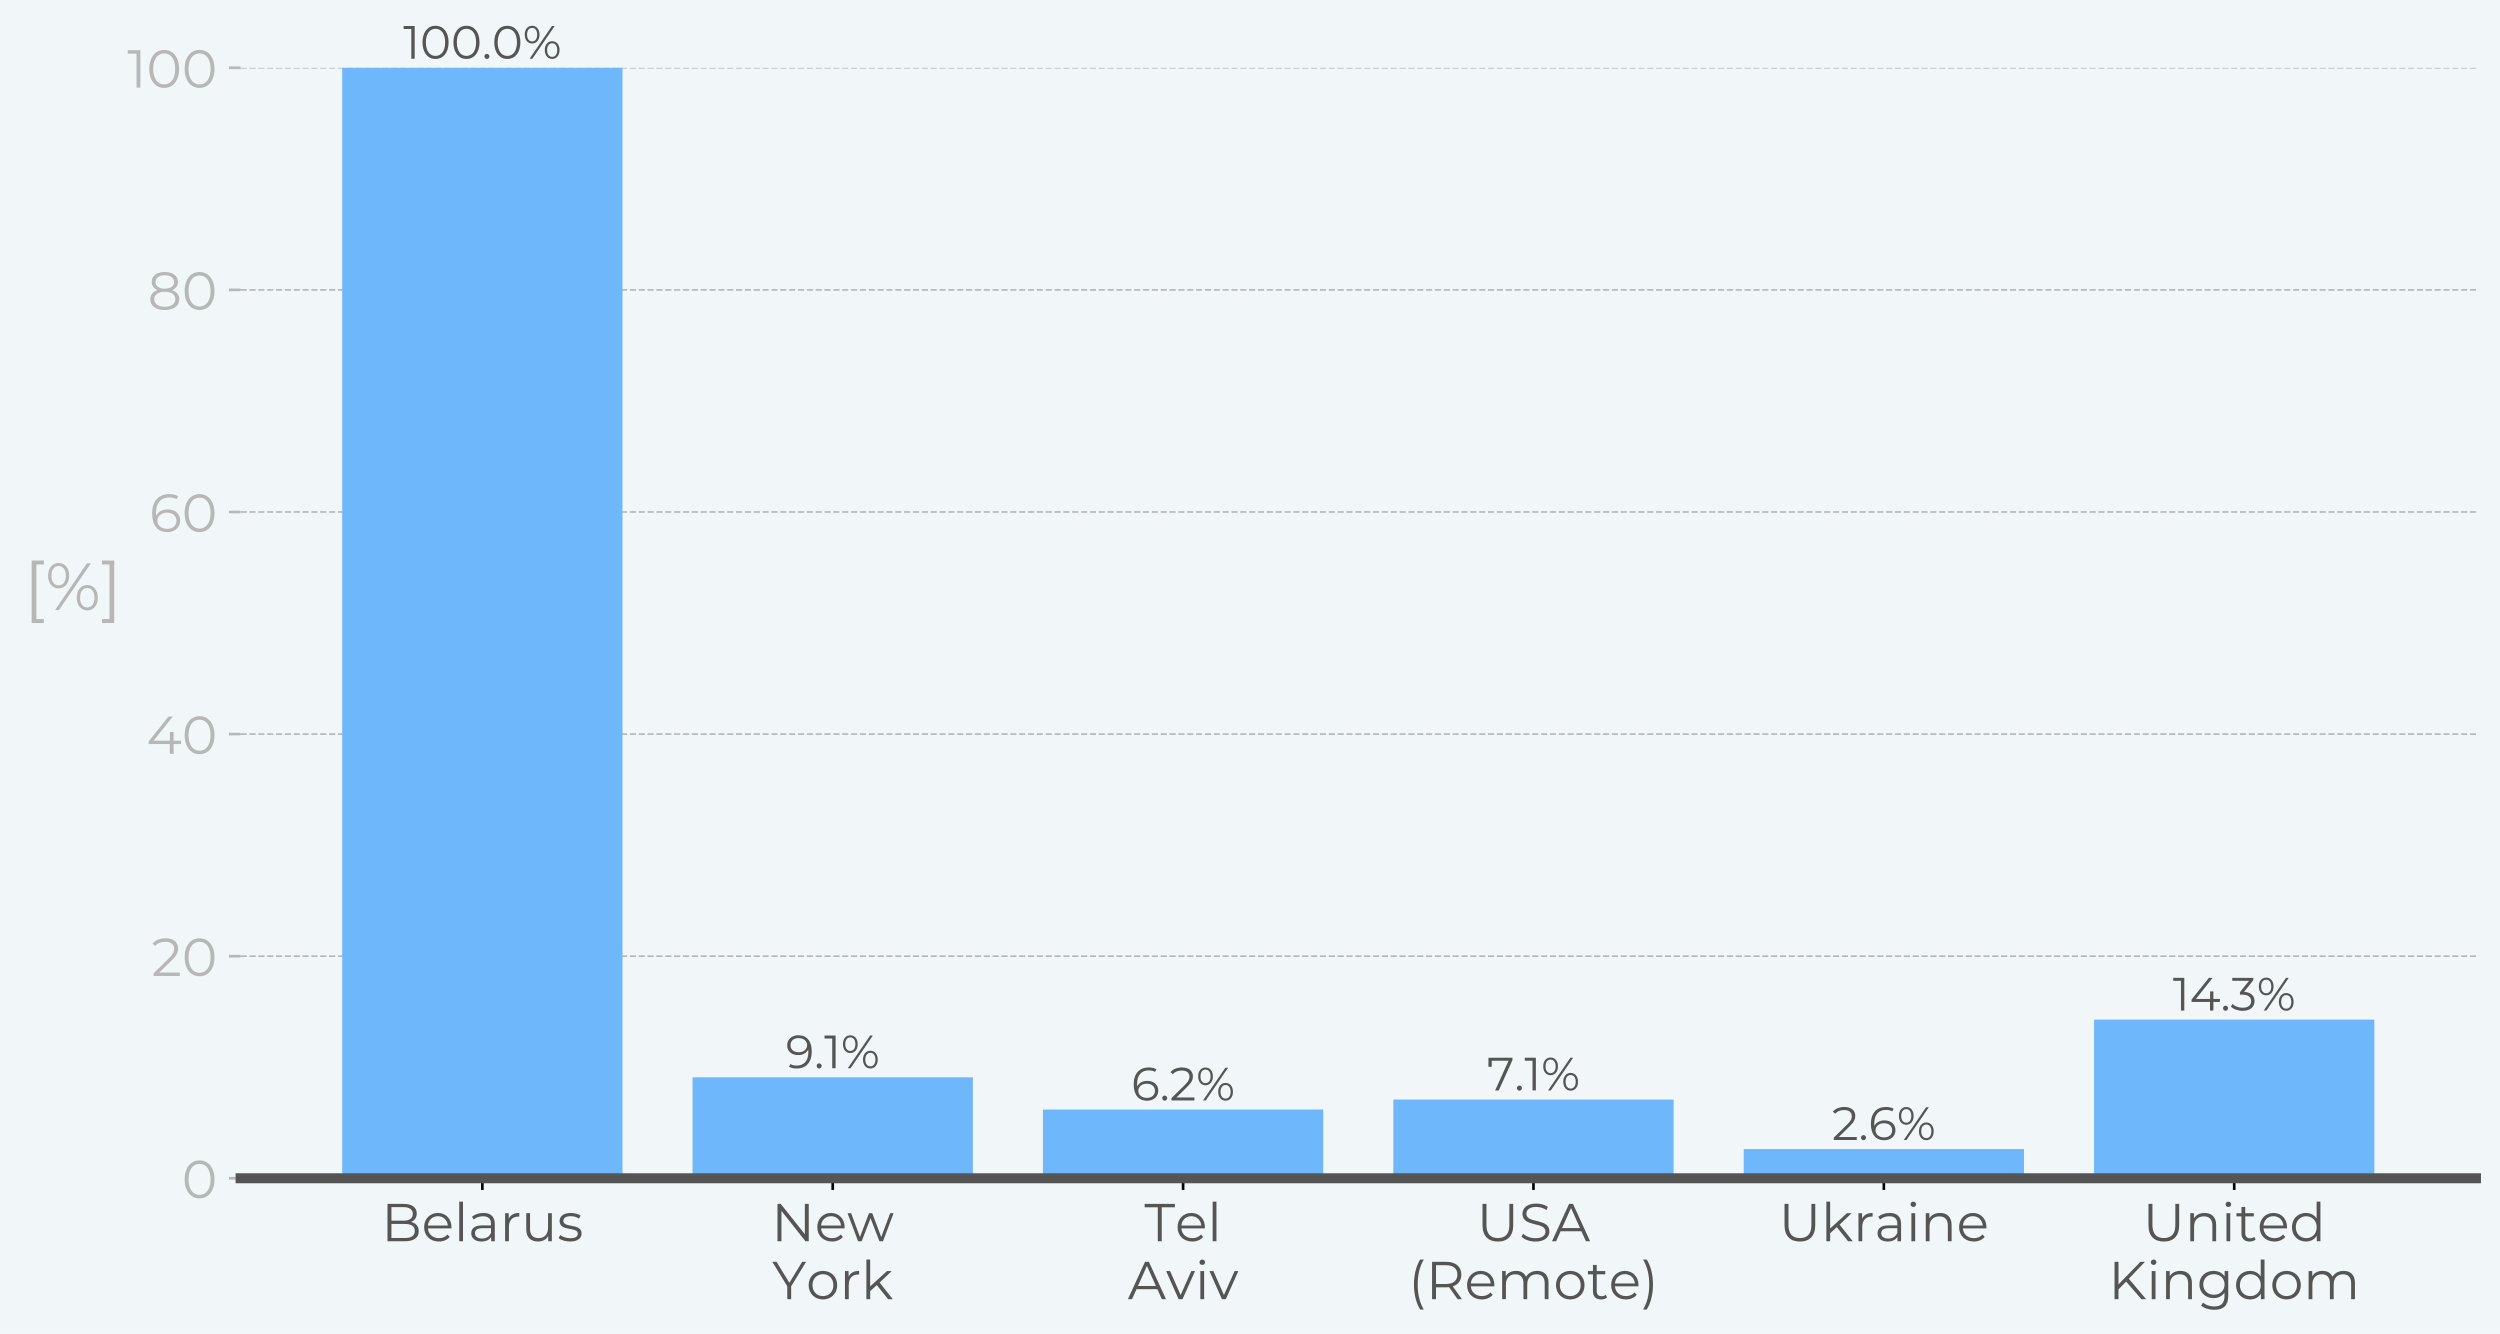
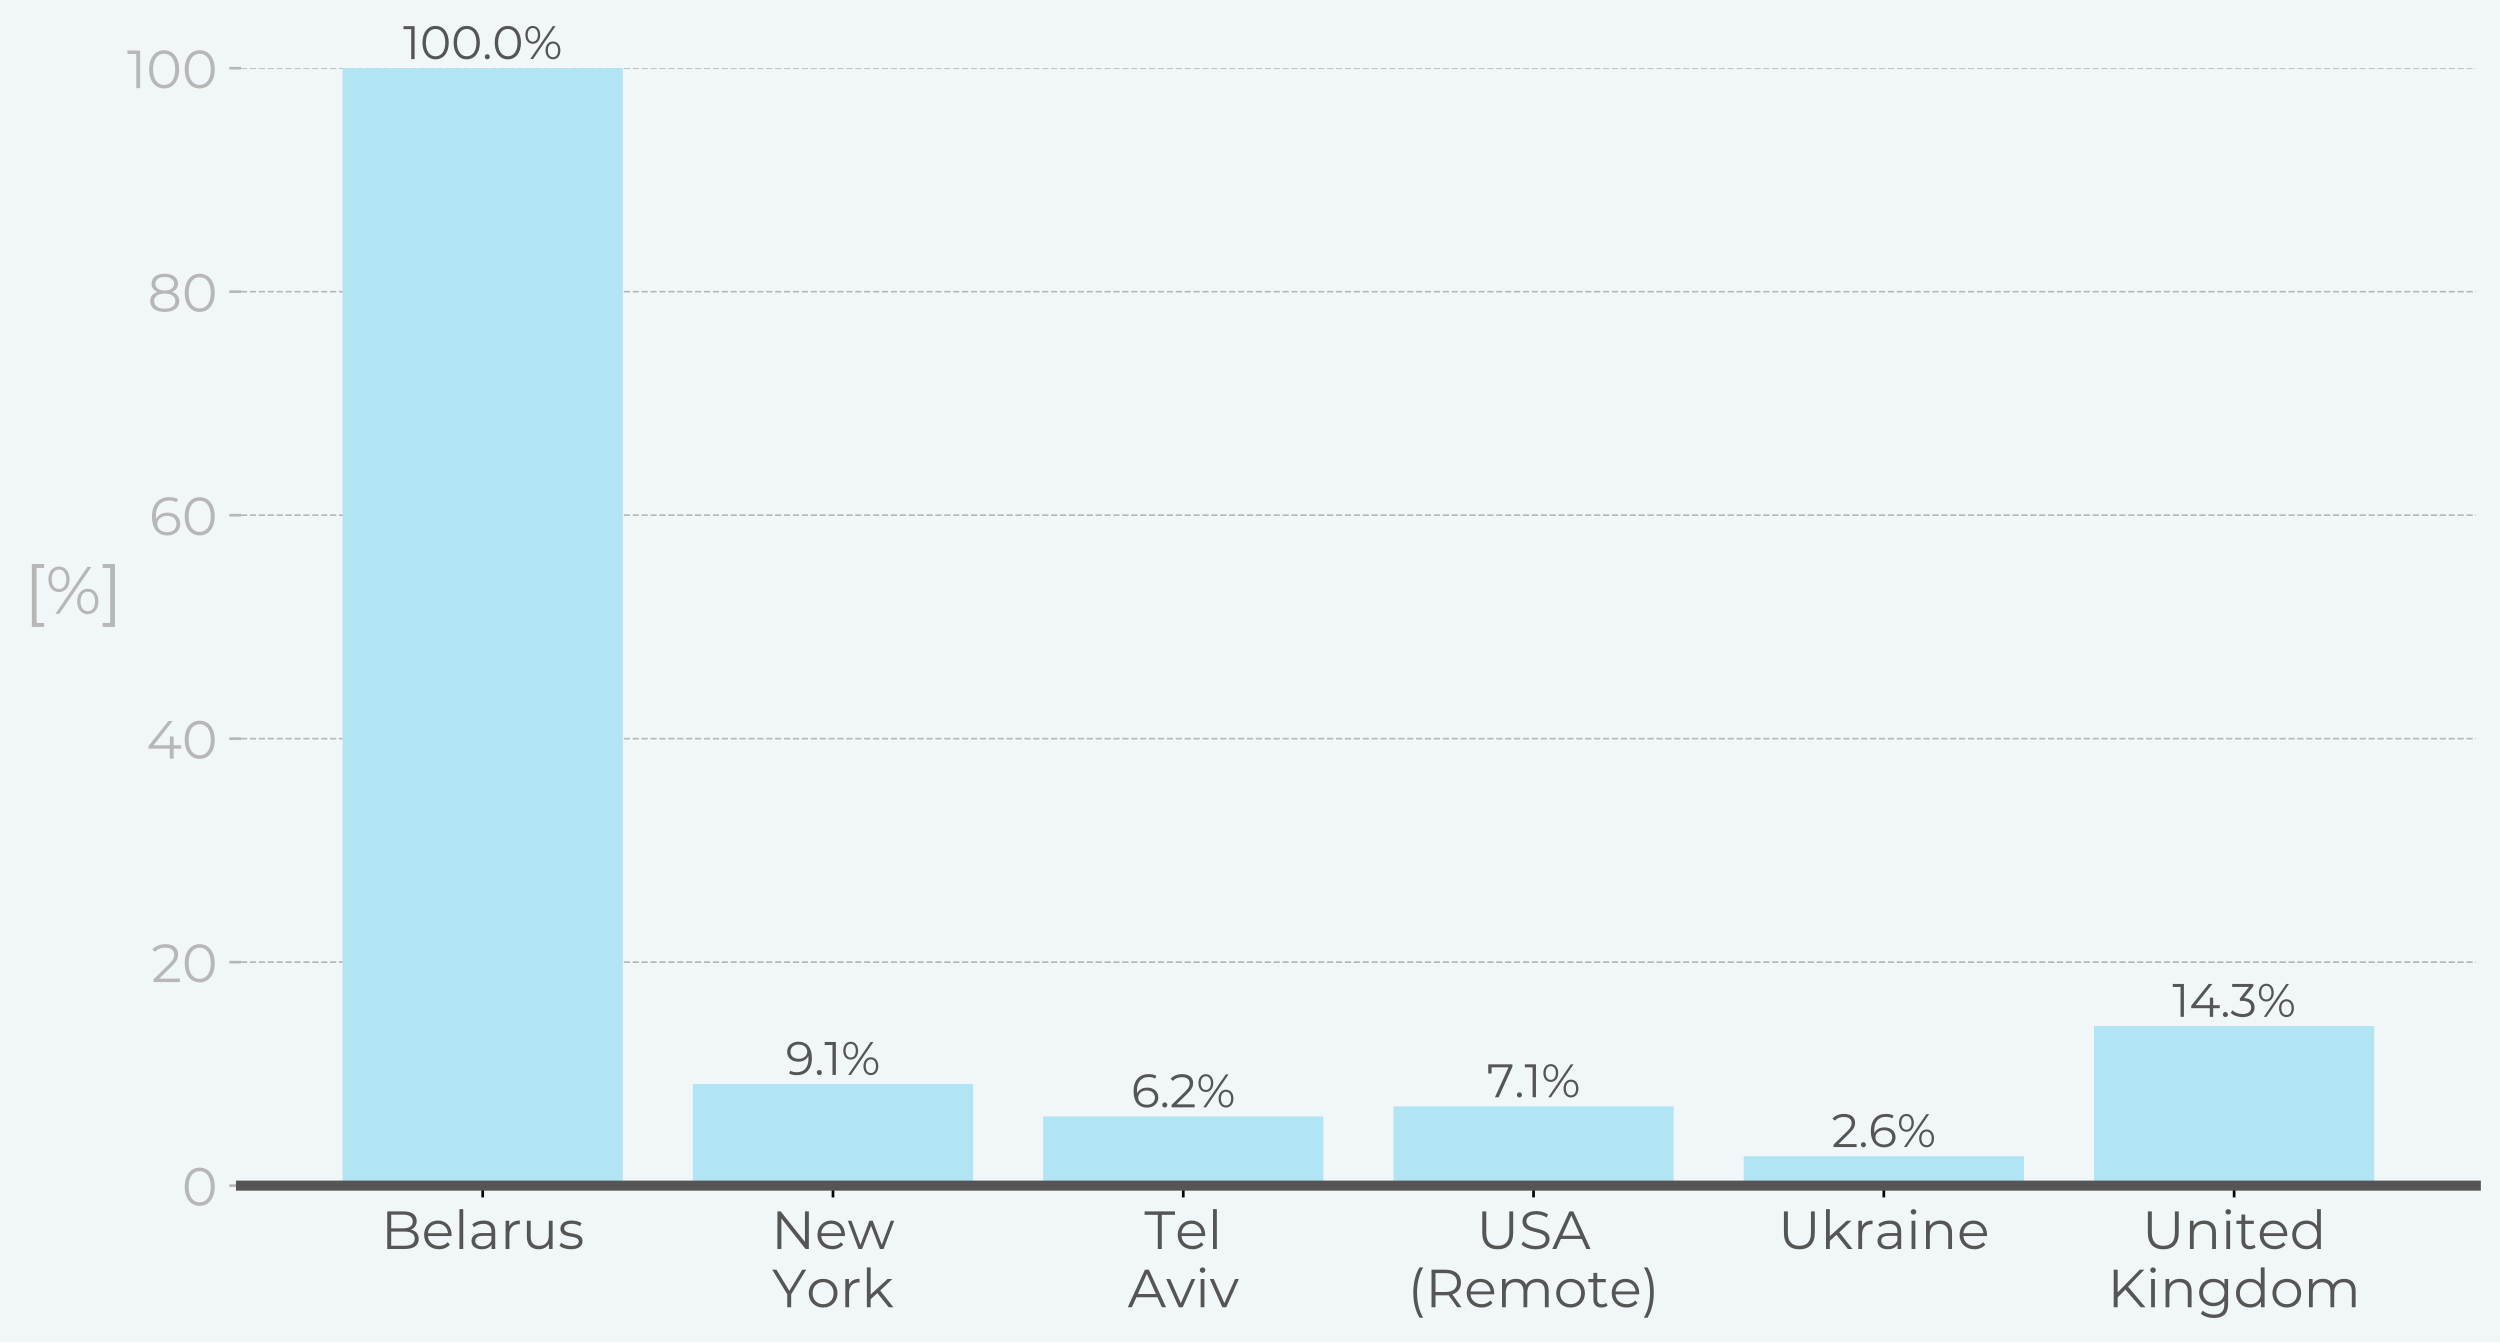
- <svg xmlns="http://www.w3.org/2000/svg" xmlns:xlink="http://www.w3.org/1999/xlink" width="748.87pt" height="399.555pt" viewBox="0 0 748.87 399.555" version="1.1">
+ <svg xmlns="http://www.w3.org/2000/svg" xmlns:xlink="http://www.w3.org/1999/xlink" width="744.226pt" height="399.555pt" viewBox="0 0 744.226 399.555" version="1.1">
  <defs>
    <style type="text/css">*{stroke-linejoin: round; stroke-linecap: butt}</style>
  </defs>
  <g id="figure_1">
    <g id="patch_1">
-       <path d="M 0 399.555  L 748.87 399.555  L 748.87 0  L 0 0  z " style="fill: #f1f7f9" />
+       <path d="M 0 399.555  L 744.226 399.555  L 744.226 0  L 0 0  z " style="fill: #f1f7f9" />
    </g>
    <g id="axes_1">
      <g id="patch_2">
-         <path d="M 72.07 352.945  L 741.67 352.945  L 741.67 20.305  L 72.07 20.305  z " style="fill: #f1f7f9" />
+         <path d="M 71.746 352.945  L 737.026 352.945  L 737.026 20.305  L 71.746 20.305  z " style="fill: #f1f7f9" />
      </g>
      <g id="matplotlib.axis_1">
        <g id="xtick_1">
          <g id="line2d_1">
            <defs>
-               <path id="m6713e2978c" d="M 0 0  L 0 3.5  " style="stroke: #000000; stroke-width: 0.8" />
+               <path id="m3df23cf9e4" d="M 0 0  L 0 3.5  " style="stroke: #000000; stroke-width: 0.8" />
            </defs>
            <g>
-               <use xlink:href="#m6713e2978c" x="144.488" y="352.945" style="stroke: #000000; stroke-width: 0.8" />
+               <use xlink:href="#m3df23cf9e4" x="143.696" y="352.945" style="stroke: #000000; stroke-width: 0.8" />
            </g>
          </g>
          <g id="text_1">
-             <g style="fill: #555555" transform="translate(114.2463 371.8178)scale(0.16 -0.16)">
+             <g style="fill: #555555" transform="translate(113.4551 371.8178)scale(0.16 -0.16)">
              <defs>
                <path id="Montserrat-Regular-42" d="M 3552 2310  C 3962 2477 4237 2816 4237 3328  C 4237 4058 3661 4480 2662 4480  L 730 4480  L 730 0  L 2790 0  C 3910 0 4474 435 4474 1197  C 4474 1805 4128 2182 3552 2310  z M 2630 4090  C 3347 4090 3763 3814 3763 3277  C 3763 2739 3347 2464 2630 2464  L 1203 2464  L 1203 4090  L 2630 4090  z M 2784 390  L 1203 390  L 1203 2074  L 2784 2074  C 3571 2074 4000 1818 4000 1235  C 4000 646 3571 390 2784 390  z " transform="scale(0.015625)" />
                <path id="Montserrat-Regular-65" d="M 3571 1683  C 3571 2694 2886 3392 1939 3392  C 992 3392 294 2682 294 1683  C 294 685 1011 -32 2061 -32  C 2592 -32 3059 160 3360 518  L 3104 813  C 2848 518 2483 371 2074 371  C 1338 371 800 838 749 1542  L 3565 1542  C 3565 1594 3571 1645 3571 1683  z M 1939 3002  C 2598 3002 3078 2541 3136 1882  L 749 1882  C 806 2541 1286 3002 1939 3002  z " transform="scale(0.015625)" />
                <path id="Montserrat-Regular-6c" d="M 634 0  L 1088 0  L 1088 4749  L 634 4749  L 634 0  z " transform="scale(0.015625)" />
                <path id="Montserrat-Regular-61" d="M 1811 3392  C 1280 3392 781 3226 442 2938  L 646 2598  C 922 2842 1331 2995 1766 2995  C 2394 2995 2720 2682 2720 2106  L 2720 1901  L 1651 1901  C 685 1901 352 1466 352 947  C 352 365 819 -32 1581 -32  C 2138 -32 2534 179 2739 525  L 2739 0  L 3174 0  L 3174 2086  C 3174 2957 2682 3392 1811 3392  z M 1651 326  C 1114 326 800 570 800 960  C 800 1306 1011 1562 1664 1562  L 2720 1562  L 2720 1011  C 2541 570 2163 326 1651 326  z " transform="scale(0.015625)" />
                <path id="Montserrat-Regular-72" d="M 1069 2707  L 1069 3366  L 634 3366  L 634 0  L 1088 0  L 1088 1715  C 1088 2509 1517 2957 2221 2957  C 2253 2957 2291 2950 2330 2950  L 2330 3392  C 1709 3392 1280 3155 1069 2707  z " transform="scale(0.015625)" />
                <path id="Montserrat-Regular-75" d="M 3213 3366  L 3213 1600  C 3213 832 2771 378 2067 378  C 1427 378 1056 742 1056 1459  L 1056 3366  L 602 3366  L 602 1414  C 602 448 1165 -32 2022 -32  C 2560 -32 2995 205 3232 614  L 3232 0  L 3667 0  L 3667 3366  L 3213 3366  z " transform="scale(0.015625)" />
                <path id="Montserrat-Regular-73" d="M 1536 -32  C 2413 -32 2925 346 2925 928  C 2925 2221 742 1536 742 2445  C 742 2765 1011 3002 1619 3002  C 1965 3002 2317 2918 2611 2714  L 2810 3078  C 2528 3270 2054 3392 1619 3392  C 762 3392 288 2982 288 2432  C 288 1101 2470 1792 2470 915  C 2470 582 2208 365 1568 365  C 1094 365 640 531 371 742  L 166 384  C 442 147 979 -32 1536 -32  z " transform="scale(0.015625)" />
              </defs>
              <use xlink:href="#Montserrat-Regular-42" />
              <use xlink:href="#Montserrat-Regular-65" x="75.4" />
              <use xlink:href="#Montserrat-Regular-6c" x="135.8" />
              <use xlink:href="#Montserrat-Regular-61" x="162.7" />
              <use xlink:href="#Montserrat-Regular-72" x="221.7" />
              <use xlink:href="#Montserrat-Regular-75" x="261.8" />
              <use xlink:href="#Montserrat-Regular-73" x="329.1" />
            </g>
          </g>
        </g>
        <g id="xtick_2">
          <g id="line2d_2">
            <g>
-               <use xlink:href="#m6713e2978c" x="249.441" y="352.945" style="stroke: #000000; stroke-width: 0.8" />
+               <use xlink:href="#m3df23cf9e4" x="247.972" y="352.945" style="stroke: #000000; stroke-width: 0.8" />
            </g>
          </g>
          <g id="text_2">
-             <g style="fill: #555555" transform="translate(231.0718 371.8178)scale(0.16 -0.16)">
+             <g style="fill: #555555" transform="translate(229.6035 371.8178)scale(0.16 -0.16)">
              <defs>
                <path id="Montserrat-Regular-4e" d="M 4006 4480  L 4006 845  L 1120 4480  L 730 4480  L 730 0  L 1203 0  L 1203 3635  L 4083 0  L 4474 0  L 4474 4480  L 4006 4480  z " transform="scale(0.015625)" />
                <path id="Montserrat-Regular-77" d="M 5158 3366  L 4090 506  L 3014 3366  L 2624 3366  L 1542 506  L 486 3366  L 51 3366  L 1318 0  L 1747 0  L 2810 2758  L 3872 0  L 4301 0  L 5574 3366  L 5158 3366  z " transform="scale(0.015625)" />
              </defs>
              <use xlink:href="#Montserrat-Regular-4e" />
              <use xlink:href="#Montserrat-Regular-65" x="81.3" />
              <use xlink:href="#Montserrat-Regular-77" x="141.7" />
            </g>
-             <g style="fill: #555555" transform="translate(231.3293 389.1698)scale(0.16 -0.16)">
+             <g style="fill: #555555" transform="translate(229.861 389.1698)scale(0.16 -0.16)">
              <defs>
                <path id="Montserrat-Regular-59" d="M 4058 4480  L 3584 4480  L 2048 1965  L 512 4480  L 6 4480  L 1798 1549  L 1798 0  L 2266 0  L 2266 1549  L 4058 4480  z " transform="scale(0.015625)" />
                <path id="Montserrat-Regular-6f" d="M 2010 -32  C 2995 -32 3718 685 3718 1683  C 3718 2682 2995 3392 2010 3392  C 1024 3392 294 2682 294 1683  C 294 685 1024 -32 2010 -32  z M 2010 371  C 1293 371 755 896 755 1683  C 755 2470 1293 2995 2010 2995  C 2726 2995 3258 2470 3258 1683  C 3258 896 2726 371 2010 371  z " transform="scale(0.015625)" />
                <path id="Montserrat-Regular-6b" d="M 3238 0  L 3795 0  L 2221 1990  L 3661 3366  L 3098 3366  L 1088 1530  L 1088 4749  L 634 4749  L 634 0  L 1088 0  L 1088 960  L 1882 1690  L 3238 0  z " transform="scale(0.015625)" />
              </defs>
              <use xlink:href="#Montserrat-Regular-59" />
              <use xlink:href="#Montserrat-Regular-6f" x="63.5" />
              <use xlink:href="#Montserrat-Regular-72" x="126.2" />
              <use xlink:href="#Montserrat-Regular-6b" x="166.3" />
            </g>
          </g>
        </g>
        <g id="xtick_3">
          <g id="line2d_3">
            <g>
-               <use xlink:href="#m6713e2978c" x="354.394" y="352.945" style="stroke: #000000; stroke-width: 0.8" />
+               <use xlink:href="#m3df23cf9e4" x="352.248" y="352.945" style="stroke: #000000; stroke-width: 0.8" />
            </g>
          </g>
          <g id="text_3">
-             <g style="fill: #555555" transform="translate(342.816 371.8178)scale(0.16 -0.16)">
+             <g style="fill: #555555" transform="translate(340.6706 371.8178)scale(0.16 -0.16)">
              <defs>
                <path id="Montserrat-Regular-54" d="M 1600 0  L 2074 0  L 2074 4070  L 3648 4070  L 3648 4480  L 26 4480  L 26 4070  L 1600 4070  L 1600 0  z " transform="scale(0.015625)" />
              </defs>
              <use xlink:href="#Montserrat-Regular-54" />
              <use xlink:href="#Montserrat-Regular-65" x="57.4" />
              <use xlink:href="#Montserrat-Regular-6c" x="117.8" />
            </g>
-             <g style="fill: #555555" transform="translate(337.8323 389.1698)scale(0.16 -0.16)">
+             <g style="fill: #555555" transform="translate(335.6868 389.1698)scale(0.16 -0.16)">
              <defs>
                <path id="Montserrat-Regular-41" d="M 4077 0  L 4576 0  L 2528 4480  L 2061 4480  L 13 0  L 506 0  L 1043 1197  L 3539 1197  L 4077 0  z M 1216 1581  L 2291 3987  L 3366 1581  L 1216 1581  z " transform="scale(0.015625)" />
                <path id="Montserrat-Regular-76" d="M 3014 3366  L 1741 499  L 480 3366  L 6 3366  L 1498 0  L 1965 0  L 3462 3366  L 3014 3366  z " transform="scale(0.015625)" />
                <path id="Montserrat-Regular-69" d="M 864 4102  C 1056 4102 1197 4250 1197 4435  C 1197 4608 1050 4749 864 4749  C 678 4749 531 4602 531 4429  C 531 4250 678 4102 864 4102  z M 634 0  L 1088 0  L 1088 3366  L 634 3366  L 634 0  z " transform="scale(0.015625)" />
              </defs>
              <use xlink:href="#Montserrat-Regular-41" />
              <use xlink:href="#Montserrat-Regular-76" x="71.7" />
              <use xlink:href="#Montserrat-Regular-69" x="125.9" />
              <use xlink:href="#Montserrat-Regular-76" x="152.8" />
            </g>
          </g>
        </g>
        <g id="xtick_4">
          <g id="line2d_4">
            <g>
-               <use xlink:href="#m6713e2978c" x="459.346" y="352.945" style="stroke: #000000; stroke-width: 0.8" />
+               <use xlink:href="#m3df23cf9e4" x="456.524" y="352.945" style="stroke: #000000; stroke-width: 0.8" />
            </g>
          </g>
          <g id="text_4">
-             <g style="fill: #555555" transform="translate(442.354 371.8178)scale(0.16 -0.16)">
+             <g style="fill: #555555" transform="translate(439.5314 371.8178)scale(0.16 -0.16)">
              <defs>
                <path id="Montserrat-Regular-55" d="M 2534 -38  C 3680 -38 4371 627 4371 1914  L 4371 4480  L 3910 4480  L 3910 1933  C 3910 870 3411 384 2534 384  C 1664 384 1165 870 1165 1933  L 1165 4480  L 691 4480  L 691 1914  C 691 627 1389 -38 2534 -38  z " transform="scale(0.015625)" />
                <path id="Montserrat-Regular-53" d="M 1965 -38  C 3110 -38 3635 525 3635 1184  C 3635 2816 877 2074 877 3302  C 877 3750 1242 4115 2061 4115  C 2458 4115 2906 3994 3290 3744  L 3450 4122  C 3091 4371 2566 4518 2061 4518  C 922 4518 410 3949 410 3290  C 410 1632 3168 2387 3168 1158  C 3168 717 2803 365 1965 365  C 1376 365 806 595 486 909  L 301 544  C 634 198 1293 -38 1965 -38  z " transform="scale(0.015625)" />
              </defs>
              <use xlink:href="#Montserrat-Regular-55" />
              <use xlink:href="#Montserrat-Regular-53" x="79.2" />
              <use xlink:href="#Montserrat-Regular-41" x="140.7" />
            </g>
-             <g style="fill: #555555" transform="translate(421.8815 389.1698)scale(0.16 -0.16)">
+             <g style="fill: #555555" transform="translate(419.0589 389.1698)scale(0.16 -0.16)">
              <defs>
                <path id="Montserrat-Regular-28" d="M 1408 -1242  L 1843 -1242  C 1338 -365 1114 614 1114 1754  C 1114 2893 1338 3872 1843 4749  L 1408 4749  C 934 3987 666 2931 666 1754  C 666 576 934 -467 1408 -1242  z " transform="scale(0.015625)" />
                <path id="Montserrat-Regular-52" d="M 4307 0  L 3213 1536  C 3866 1747 4237 2240 4237 2944  C 4237 3904 3546 4480 2406 4480  L 730 4480  L 730 0  L 1203 0  L 1203 1421  L 2406 1421  C 2534 1421 2650 1427 2765 1440  L 3789 0  L 4307 0  z M 2394 1824  L 1203 1824  L 1203 4070  L 2394 4070  C 3290 4070 3763 3661 3763 2944  C 3763 2240 3290 1824 2394 1824  z " transform="scale(0.015625)" />
                <path id="Montserrat-Regular-6d" d="M 4832 3392  C 4224 3392 3744 3117 3501 2682  C 3296 3155 2861 3392 2304 3392  C 1741 3392 1306 3155 1069 2752  L 1069 3366  L 634 3366  L 634 0  L 1088 0  L 1088 1766  C 1088 2534 1530 2982 2214 2982  C 2829 2982 3187 2618 3187 1907  L 3187 0  L 3642 0  L 3642 1766  C 3642 2534 4077 2982 4768 2982  C 5376 2982 5734 2618 5734 1907  L 5734 0  L 6189 0  L 6189 1952  C 6189 2918 5651 3392 4832 3392  z " transform="scale(0.015625)" />
                <path id="Montserrat-Regular-74" d="M 2246 531  C 2118 416 1933 358 1747 358  C 1370 358 1165 576 1165 973  L 1165 2982  L 2189 2982  L 2189 3366  L 1165 3366  L 1165 4102  L 710 4102  L 710 3366  L 109 3366  L 109 2982  L 710 2982  L 710 947  C 710 326 1062 -32 1696 -32  C 1958 -32 2227 45 2406 205  L 2246 531  z " transform="scale(0.015625)" />
                <path id="Montserrat-Regular-29" d="M 691 -1242  C 1171 -467 1440 576 1440 1754  C 1440 2931 1171 3987 691 4749  L 256 4749  C 768 3872 992 2893 992 1754  C 992 614 768 -365 256 -1242  L 691 -1242  z " transform="scale(0.015625)" />
              </defs>
              <use xlink:href="#Montserrat-Regular-28" />
              <use xlink:href="#Montserrat-Regular-52" x="32.9" />
              <use xlink:href="#Montserrat-Regular-65" x="105.2" />
              <use xlink:href="#Montserrat-Regular-6d" x="165.6" />
              <use xlink:href="#Montserrat-Regular-6f" x="271.7" />
              <use xlink:href="#Montserrat-Regular-74" x="334.4" />
              <use xlink:href="#Montserrat-Regular-65" x="375" />
              <use xlink:href="#Montserrat-Regular-29" x="435.4" />
            </g>
          </g>
        </g>
        <g id="xtick_5">
          <g id="line2d_5">
            <g>
-               <use xlink:href="#m6713e2978c" x="564.299" y="352.945" style="stroke: #000000; stroke-width: 0.8" />
+               <use xlink:href="#m3df23cf9e4" x="560.8" y="352.945" style="stroke: #000000; stroke-width: 0.8" />
            </g>
          </g>
          <g id="text_5">
-             <g style="fill: #555555" transform="translate(532.827 371.8178)scale(0.16 -0.16)">
+             <g style="fill: #555555" transform="translate(529.3273 371.8178)scale(0.16 -0.16)">
              <defs>
                <path id="Montserrat-Regular-6e" d="M 2349 3392  C 1766 3392 1312 3155 1069 2746  L 1069 3366  L 634 3366  L 634 0  L 1088 0  L 1088 1766  C 1088 2534 1542 2982 2266 2982  C 2906 2982 3277 2618 3277 1907  L 3277 0  L 3731 0  L 3731 1952  C 3731 2918 3168 3392 2349 3392  z " transform="scale(0.015625)" />
              </defs>
              <use xlink:href="#Montserrat-Regular-55" />
              <use xlink:href="#Montserrat-Regular-6b" x="79.2" />
              <use xlink:href="#Montserrat-Regular-72" x="139.3" />
              <use xlink:href="#Montserrat-Regular-61" x="179.4" />
              <use xlink:href="#Montserrat-Regular-69" x="238.4" />
              <use xlink:href="#Montserrat-Regular-6e" x="265.3" />
              <use xlink:href="#Montserrat-Regular-65" x="333" />
            </g>
          </g>
        </g>
        <g id="xtick_6">
          <g id="line2d_6">
            <g>
-               <use xlink:href="#m6713e2978c" x="669.252" y="352.945" style="stroke: #000000; stroke-width: 0.8" />
+               <use xlink:href="#m3df23cf9e4" x="665.076" y="352.945" style="stroke: #000000; stroke-width: 0.8" />
            </g>
          </g>
          <g id="text_6">
-             <g style="fill: #555555" transform="translate(641.8437 371.8178)scale(0.16 -0.16)">
+             <g style="fill: #555555" transform="translate(637.6669 371.8178)scale(0.16 -0.16)">
              <defs>
                <path id="Montserrat-Regular-64" d="M 3251 4749  L 3251 2726  C 2970 3162 2509 3392 1971 3392  C 1011 3392 294 2701 294 1683  C 294 666 1011 -32 1971 -32  C 2528 -32 2995 211 3270 666  L 3270 0  L 3706 0  L 3706 4749  L 3251 4749  z M 2010 371  C 1293 371 755 896 755 1683  C 755 2470 1293 2995 2010 2995  C 2720 2995 3258 2470 3258 1683  C 3258 896 2720 371 2010 371  z " transform="scale(0.015625)" />
              </defs>
              <use xlink:href="#Montserrat-Regular-55" />
              <use xlink:href="#Montserrat-Regular-6e" x="79.2" />
              <use xlink:href="#Montserrat-Regular-69" x="146.9" />
              <use xlink:href="#Montserrat-Regular-74" x="173.8" />
              <use xlink:href="#Montserrat-Regular-65" x="214.4" />
              <use xlink:href="#Montserrat-Regular-64" x="274.8" />
            </g>
-             <g style="fill: #555555" transform="translate(631.5812 389.1698)scale(0.16 -0.16)">
+             <g style="fill: #555555" transform="translate(627.4044 389.1698)scale(0.16 -0.16)">
              <defs>
                <path id="Montserrat-Regular-4b" d="M 3949 0  L 4512 0  L 2438 2451  L 4378 4480  L 3834 4480  L 1203 1773  L 1203 4480  L 730 4480  L 730 0  L 1203 0  L 1203 1178  L 2118 2106  L 3949 0  z " transform="scale(0.015625)" />
                <path id="Montserrat-Regular-67" d="M 3315 3366  L 3315 2720  C 3034 3162 2547 3392 1984 3392  C 1024 3392 294 2733 294 1766  C 294 800 1024 128 1984 128  C 2534 128 3014 352 3296 781  L 3296 352  C 3296 -480 2906 -870 2054 -870  C 1536 -870 1050 -698 730 -410  L 499 -755  C 851 -1088 1453 -1274 2067 -1274  C 3181 -1274 3750 -749 3750 410  L 3750 3366  L 3315 3366  z M 2029 531  C 1286 531 755 1037 755 1766  C 755 2496 1286 2995 2029 2995  C 2771 2995 3309 2496 3309 1766  C 3309 1037 2771 531 2029 531  z " transform="scale(0.015625)" />
              </defs>
              <use xlink:href="#Montserrat-Regular-4b" />
              <use xlink:href="#Montserrat-Regular-69" x="71.1" />
              <use xlink:href="#Montserrat-Regular-6e" x="98" />
              <use xlink:href="#Montserrat-Regular-67" x="165.7" />
              <use xlink:href="#Montserrat-Regular-64" x="234.3" />
              <use xlink:href="#Montserrat-Regular-6f" x="302.1" />
              <use xlink:href="#Montserrat-Regular-6d" x="364.8" />
            </g>
          </g>
        </g>
      </g>
      <g id="matplotlib.axis_2">
        <g id="ytick_1">
          <g id="line2d_7">
-             <path d="M 72.07 352.945  L 741.67 352.945  " clip-path="url(#p6ef06b0a13)" style="fill: none; stroke-dasharray: 1.85,0.8; stroke-dashoffset: 0; stroke: #b7b7b7; stroke-width: 0.5" />
+             <path d="M 71.746 352.945  L 737.026 352.945  " clip-path="url(#p43b49604f1)" style="fill: none; stroke-dasharray: 1.85,0.8; stroke-dashoffset: 0; stroke: #b7b7b7; stroke-width: 0.5" />
          </g>
          <g id="line2d_8">
            <defs>
-               <path id="mec16f086ec" d="M 0 0  L -3.5 0  " style="stroke: #b7b7b7; stroke-width: 0.8" />
+               <path id="m9e45f34c6c" d="M 0 0  L -3.5 0  " style="stroke: #b7b7b7; stroke-width: 0.8" />
            </defs>
            <g>
-               <use xlink:href="#mec16f086ec" x="72.07" y="352.945" style="fill: #b7b7b7; stroke: #b7b7b7; stroke-width: 0.8" />
+               <use xlink:href="#m9e45f34c6c" x="71.746" y="352.945" style="fill: #b7b7b7; stroke: #b7b7b7; stroke-width: 0.8" />
            </g>
          </g>
          <g id="text_7">
-             <g style="fill: #b7b7b7" transform="translate(54.4775 358.8816)scale(0.16 -0.16)">
+             <g style="fill: #b7b7b7" transform="translate(54.1535 358.8816)scale(0.16 -0.16)">
              <defs>
                <path id="Montserrat-Regular-30" d="M 2118 -38  C 3155 -38 3910 813 3910 2240  C 3910 3667 3155 4518 2118 4518  C 1082 4518 333 3667 333 2240  C 333 813 1082 -38 2118 -38  z M 2118 384  C 1338 384 800 1043 800 2240  C 800 3437 1338 4096 2118 4096  C 2899 4096 3437 3437 3437 2240  C 3437 1043 2899 384 2118 384  z " transform="scale(0.015625)" />
              </defs>
              <use xlink:href="#Montserrat-Regular-30" />
            </g>
          </g>
        </g>
        <g id="ytick_2">
          <g id="line2d_9">
-             <path d="M 72.07 286.417  L 741.67 286.417  " clip-path="url(#p6ef06b0a13)" style="fill: none; stroke-dasharray: 1.85,0.8; stroke-dashoffset: 0; stroke: #b7b7b7; stroke-width: 0.5" />
+             <path d="M 71.746 286.417  L 737.026 286.417  " clip-path="url(#p43b49604f1)" style="fill: none; stroke-dasharray: 1.85,0.8; stroke-dashoffset: 0; stroke: #b7b7b7; stroke-width: 0.5" />
          </g>
          <g id="line2d_10">
            <g>
-               <use xlink:href="#mec16f086ec" x="72.07" y="286.417" style="fill: #b7b7b7; stroke: #b7b7b7; stroke-width: 0.8" />
+               <use xlink:href="#m9e45f34c6c" x="71.746" y="286.417" style="fill: #b7b7b7; stroke: #b7b7b7; stroke-width: 0.8" />
            </g>
          </g>
          <g id="text_8">
-             <g style="fill: #b7b7b7" transform="translate(45.39 292.3536)scale(0.16 -0.16)">
+             <g style="fill: #b7b7b7" transform="translate(45.066 292.3536)scale(0.16 -0.16)">
              <defs>
                <path id="Montserrat-Regular-32" d="M 928 410  L 2451 1907  C 3053 2496 3187 2880 3187 3309  C 3187 4058 2611 4518 1702 4518  C 1018 4518 461 4288 115 3878  L 442 3597  C 736 3936 1139 4096 1664 4096  C 2349 4096 2714 3776 2714 3258  C 2714 2950 2618 2650 2112 2150  L 250 326  L 250 0  L 3392 0  L 3392 410  L 928 410  z " transform="scale(0.015625)" />
              </defs>
              <use xlink:href="#Montserrat-Regular-32" />
              <use xlink:href="#Montserrat-Regular-30" x="56.8" />
            </g>
          </g>
        </g>
        <g id="ytick_3">
          <g id="line2d_11">
-             <path d="M 72.07 219.889  L 741.67 219.889  " clip-path="url(#p6ef06b0a13)" style="fill: none; stroke-dasharray: 1.85,0.8; stroke-dashoffset: 0; stroke: #b7b7b7; stroke-width: 0.5" />
+             <path d="M 71.746 219.889  L 737.026 219.889  " clip-path="url(#p43b49604f1)" style="fill: none; stroke-dasharray: 1.85,0.8; stroke-dashoffset: 0; stroke: #b7b7b7; stroke-width: 0.5" />
          </g>
          <g id="line2d_12">
            <g>
-               <use xlink:href="#mec16f086ec" x="72.07" y="219.889" style="fill: #b7b7b7; stroke: #b7b7b7; stroke-width: 0.8" />
+               <use xlink:href="#m9e45f34c6c" x="71.746" y="219.889" style="fill: #b7b7b7; stroke: #b7b7b7; stroke-width: 0.8" />
            </g>
          </g>
          <g id="text_9">
-             <g style="fill: #b7b7b7" transform="translate(43.9025 225.8256)scale(0.16 -0.16)">
+             <g style="fill: #b7b7b7" transform="translate(43.5785 225.8256)scale(0.16 -0.16)">
              <defs>
                <path id="Montserrat-Regular-34" d="M 4141 1587  L 3245 1587  L 3245 2624  L 2797 2624  L 2797 1587  L 851 1587  L 3142 4480  L 2630 4480  L 256 1510  L 256 1178  L 2784 1178  L 2784 0  L 3245 0  L 3245 1178  L 4141 1178  L 4141 1587  z " transform="scale(0.015625)" />
              </defs>
              <use xlink:href="#Montserrat-Regular-34" />
              <use xlink:href="#Montserrat-Regular-30" x="66.1" />
            </g>
          </g>
        </g>
        <g id="ytick_4">
          <g id="line2d_13">
-             <path d="M 72.07 153.361  L 741.67 153.361  " clip-path="url(#p6ef06b0a13)" style="fill: none; stroke-dasharray: 1.85,0.8; stroke-dashoffset: 0; stroke: #b7b7b7; stroke-width: 0.5" />
+             <path d="M 71.746 153.361  L 737.026 153.361  " clip-path="url(#p43b49604f1)" style="fill: none; stroke-dasharray: 1.85,0.8; stroke-dashoffset: 0; stroke: #b7b7b7; stroke-width: 0.5" />
          </g>
          <g id="line2d_14">
            <g>
-               <use xlink:href="#mec16f086ec" x="72.07" y="153.361" style="fill: #b7b7b7; stroke: #b7b7b7; stroke-width: 0.8" />
+               <use xlink:href="#m9e45f34c6c" x="71.746" y="153.361" style="fill: #b7b7b7; stroke: #b7b7b7; stroke-width: 0.8" />
            </g>
          </g>
          <g id="text_10">
-             <g style="fill: #b7b7b7" transform="translate(44.7325 159.2976)scale(0.16 -0.16)">
+             <g style="fill: #b7b7b7" transform="translate(44.4085 159.2976)scale(0.16 -0.16)">
              <defs>
                <path id="Montserrat-Regular-36" d="M 2189 2682  C 1568 2682 1043 2406 819 1914  C 806 2048 800 2176 800 2278  C 800 3494 1421 4115 2387 4115  C 2720 4115 3027 4058 3258 3904  L 3443 4275  C 3162 4448 2784 4518 2381 4518  C 1165 4518 333 3725 333 2202  C 333 787 979 -38 2170 -38  C 3040 -38 3699 499 3699 1338  C 3699 2157 3078 2682 2189 2682  z M 2150 352  C 1376 352 966 819 966 1312  C 966 1869 1434 2291 2118 2291  C 2810 2291 3245 1914 3245 1325  C 3245 730 2797 352 2150 352  z " transform="scale(0.015625)" />
              </defs>
              <use xlink:href="#Montserrat-Regular-36" />
              <use xlink:href="#Montserrat-Regular-30" x="60.9" />
            </g>
          </g>
        </g>
        <g id="ytick_5">
          <g id="line2d_15">
-             <path d="M 72.07 86.833  L 741.67 86.833  " clip-path="url(#p6ef06b0a13)" style="fill: none; stroke-dasharray: 1.85,0.8; stroke-dashoffset: 0; stroke: #b7b7b7; stroke-width: 0.5" />
+             <path d="M 71.746 86.833  L 737.026 86.833  " clip-path="url(#p43b49604f1)" style="fill: none; stroke-dasharray: 1.85,0.8; stroke-dashoffset: 0; stroke: #b7b7b7; stroke-width: 0.5" />
          </g>
          <g id="line2d_16">
            <g>
-               <use xlink:href="#mec16f086ec" x="72.07" y="86.833" style="fill: #b7b7b7; stroke: #b7b7b7; stroke-width: 0.8" />
+               <use xlink:href="#m9e45f34c6c" x="71.746" y="86.833" style="fill: #b7b7b7; stroke: #b7b7b7; stroke-width: 0.8" />
            </g>
          </g>
          <g id="text_11">
-             <g style="fill: #b7b7b7" transform="translate(44.27 92.76956)scale(0.16 -0.16)">
+             <g style="fill: #b7b7b7" transform="translate(43.946 92.76956)scale(0.16 -0.16)">
              <defs>
                <path id="Montserrat-Regular-38" d="M 2899 2349  C 3360 2528 3616 2867 3616 3334  C 3616 4064 2982 4518 2035 4518  C 1088 4518 467 4064 467 3334  C 467 2867 717 2528 1171 2349  C 614 2163 307 1786 307 1248  C 307 454 960 -38 2035 -38  C 3104 -38 3776 454 3776 1248  C 3776 1779 3462 2163 2899 2349  z M 928 3322  C 928 3821 1357 4128 2035 4128  C 2707 4128 3149 3821 3149 3315  C 3149 2829 2733 2515 2035 2515  C 1338 2515 928 2829 928 3322  z M 2035 352  C 1242 352 774 698 774 1254  C 774 1805 1242 2150 2035 2150  C 2829 2150 3302 1805 3302 1254  C 3302 698 2829 352 2035 352  z " transform="scale(0.015625)" />
              </defs>
              <use xlink:href="#Montserrat-Regular-38" />
              <use xlink:href="#Montserrat-Regular-30" x="63.8" />
            </g>
          </g>
        </g>
        <g id="ytick_6">
          <g id="line2d_17">
-             <path d="M 72.07 20.305  L 741.67 20.305  " clip-path="url(#p6ef06b0a13)" style="fill: none; stroke-dasharray: 1.85,0.8; stroke-dashoffset: 0; stroke: #b7b7b7; stroke-width: 0.5" />
+             <path d="M 71.746 20.305  L 737.026 20.305  " clip-path="url(#p43b49604f1)" style="fill: none; stroke-dasharray: 1.85,0.8; stroke-dashoffset: 0; stroke: #b7b7b7; stroke-width: 0.5" />
          </g>
          <g id="line2d_18">
            <g>
-               <use xlink:href="#mec16f086ec" x="72.07" y="20.305" style="fill: #b7b7b7; stroke: #b7b7b7; stroke-width: 0.8" />
+               <use xlink:href="#m9e45f34c6c" x="71.746" y="20.305" style="fill: #b7b7b7; stroke: #b7b7b7; stroke-width: 0.8" />
            </g>
          </g>
          <g id="text_12">
-             <g style="fill: #b7b7b7" transform="translate(38.11 26.24156)scale(0.16 -0.16)">
+             <g style="fill: #b7b7b7" transform="translate(37.786 26.24156)scale(0.16 -0.16)">
              <defs>
                <path id="Montserrat-Regular-31" d="M 58 4480  L 58 4070  L 1114 4070  L 1114 0  L 1574 0  L 1574 4480  L 58 4480  z " transform="scale(0.015625)" />
              </defs>
              <use xlink:href="#Montserrat-Regular-31" />
              <use xlink:href="#Montserrat-Regular-30" x="36.1" />
              <use xlink:href="#Montserrat-Regular-30" x="102.3" />
            </g>
          </g>
        </g>
        <g id="text_13">
          <g style="fill: #b7b7b7" transform="translate(7.2 182.7441)scale(0.2 -0.2)">
            <defs>
              <path id="Montserrat-Regular-5b" d="M 730 -1242  L 1901 -1242  L 1901 -864  L 1184 -864  L 1184 4371  L 1901 4371  L 1901 4749  L 730 4749  L 730 -1242  z " transform="scale(0.015625)" />
              <path id="Montserrat-Regular-25" d="M 1280 2080  C 1875 2080 2291 2560 2291 3296  C 2291 4032 1875 4512 1280 4512  C 678 4512 269 4026 269 3296  C 269 2566 678 2080 1280 2080  z M 934 0  L 1312 0  L 4371 4480  L 3994 4480  L 934 0  z M 1280 2368  C 858 2368 589 2720 589 3296  C 589 3872 858 4224 1280 4224  C 1696 4224 1971 3878 1971 3296  C 1971 2714 1696 2368 1280 2368  z M 4026 -32  C 4627 -32 5037 454 5037 1184  C 5037 1914 4627 2400 4026 2400  C 3430 2400 3014 1914 3014 1184  C 3014 454 3430 -32 4026 -32  z M 4026 256  C 3610 256 3334 602 3334 1184  C 3334 1766 3610 2112 4026 2112  C 4448 2112 4717 1760 4717 1184  C 4717 608 4448 256 4026 256  z " transform="scale(0.015625)" />
              <path id="Montserrat-Regular-5d" d="M 1306 -1242  L 1306 4749  L 134 4749  L 134 4371  L 851 4371  L 851 -864  L 134 -864  L 134 -1242  L 1306 -1242  z " transform="scale(0.015625)" />
            </defs>
            <use xlink:href="#Montserrat-Regular-5b" />
            <use xlink:href="#Montserrat-Regular-25" x="31.8" />
            <use xlink:href="#Montserrat-Regular-5d" x="114.7" />
          </g>
        </g>
      </g>
      <g id="patch_3">
-         <path d="M 102.506 352.945  L 186.469 352.945  L 186.469 20.305  L 102.506 20.305  z " clip-path="url(#p6ef06b0a13)" style="fill: #6eb7fa" />
+         <path d="M 101.986 352.945  L 185.407 352.945  L 185.407 20.305  L 101.986 20.305  z " clip-path="url(#p43b49604f1)" style="fill: #b1e5f4" />
      </g>
      <g id="patch_4">
-         <path d="M 207.459 352.945  L 291.422 352.945  L 291.422 322.705  L 207.459 322.705  z " clip-path="url(#p6ef06b0a13)" style="fill: #6eb7fa" />
+         <path d="M 206.262 352.945  L 289.683 352.945  L 289.683 322.705  L 206.262 322.705  z " clip-path="url(#p43b49604f1)" style="fill: #b1e5f4" />
      </g>
      <g id="patch_5">
-         <path d="M 312.412 352.945  L 396.375 352.945  L 396.375 332.353  L 312.412 332.353  z " clip-path="url(#p6ef06b0a13)" style="fill: #6eb7fa" />
+         <path d="M 310.538 352.945  L 393.958 352.945  L 393.958 332.353  L 310.538 332.353  z " clip-path="url(#p43b49604f1)" style="fill: #b1e5f4" />
      </g>
      <g id="patch_6">
-         <path d="M 417.365 352.945  L 501.328 352.945  L 501.328 329.354  L 417.365 329.354  z " clip-path="url(#p6ef06b0a13)" style="fill: #6eb7fa" />
+         <path d="M 414.814 352.945  L 498.234 352.945  L 498.234 329.354  L 414.814 329.354  z " clip-path="url(#p43b49604f1)" style="fill: #b1e5f4" />
      </g>
      <g id="patch_7">
-         <path d="M 522.318 352.945  L 606.281 352.945  L 606.281 344.192  L 522.318 344.192  z " clip-path="url(#p6ef06b0a13)" style="fill: #6eb7fa" />
+         <path d="M 519.089 352.945  L 602.51 352.945  L 602.51 344.192  L 519.089 344.192  z " clip-path="url(#p43b49604f1)" style="fill: #b1e5f4" />
      </g>
      <g id="patch_8">
-         <path d="M 627.271 352.945  L 711.234 352.945  L 711.234 305.425  L 627.271 305.425  z " clip-path="url(#p6ef06b0a13)" style="fill: #6eb7fa" />
+         <path d="M 623.365 352.945  L 706.786 352.945  L 706.786 305.425  L 623.365 305.425  z " clip-path="url(#p43b49604f1)" style="fill: #b1e5f4" />
      </g>
      <g id="text_14">
-         <g style="fill: #555555" transform="translate(120.7707 17.58844)scale(0.14 -0.14)">
+         <g style="fill: #555555" transform="translate(119.9795 17.58844)scale(0.14 -0.14)">
          <defs>
            <path id="Montserrat-Regular-2e" d="M 678 -32  C 864 -32 1024 122 1024 320  C 1024 518 864 666 678 666  C 493 666 339 518 339 320  C 339 122 493 -32 678 -32  z " transform="scale(0.015625)" />
          </defs>
          <use xlink:href="#Montserrat-Regular-31" />
          <use xlink:href="#Montserrat-Regular-30" x="36.1" />
          <use xlink:href="#Montserrat-Regular-30" x="102.3" />
          <use xlink:href="#Montserrat-Regular-2e" x="168.5" />
          <use xlink:href="#Montserrat-Regular-30" x="189.7" />
          <use xlink:href="#Montserrat-Regular-25" x="255.9" />
        </g>
      </g>
      <g id="text_15">
-         <g style="fill: #555555" transform="translate(235.3629 319.9884)scale(0.14 -0.14)">
+         <g style="fill: #555555" transform="translate(233.8946 319.9884)scale(0.14 -0.14)">
          <defs>
            <path id="Montserrat-Regular-39" d="M 1728 4518  C 858 4518 198 3981 198 3142  C 198 2323 819 1798 1709 1798  C 2330 1798 2854 2074 3078 2566  C 3091 2432 3098 2304 3098 2202  C 3098 986 2477 365 1510 365  C 1178 365 870 422 640 576  L 454 205  C 736 32 1114 -38 1517 -38  C 2733 -38 3565 755 3565 2278  C 3565 3693 2918 4518 1728 4518  z M 1779 2189  C 1088 2189 653 2566 653 3155  C 653 3750 1101 4128 1747 4128  C 2522 4128 2931 3661 2931 3168  C 2931 2611 2464 2189 1779 2189  z " transform="scale(0.015625)" />
          </defs>
          <use xlink:href="#Montserrat-Regular-39" />
          <use xlink:href="#Montserrat-Regular-2e" x="60.9" />
          <use xlink:href="#Montserrat-Regular-31" x="82.1" />
          <use xlink:href="#Montserrat-Regular-25" x="118.2" />
        </g>
      </g>
      <g id="text_16">
-         <g style="fill: #555555" transform="translate(338.8666 329.6364)scale(0.14 -0.14)">
+         <g style="fill: #555555" transform="translate(336.7212 329.6364)scale(0.14 -0.14)">
          <use xlink:href="#Montserrat-Regular-36" />
          <use xlink:href="#Montserrat-Regular-2e" x="60.9" />
          <use xlink:href="#Montserrat-Regular-32" x="82.1" />
          <use xlink:href="#Montserrat-Regular-25" x="138.9" />
        </g>
      </g>
      <g id="text_17">
-         <g style="fill: #555555" transform="translate(445.4088 326.6369)scale(0.14 -0.14)">
+         <g style="fill: #555555" transform="translate(442.5863 326.6369)scale(0.14 -0.14)">
          <defs>
            <path id="Montserrat-Regular-37" d="M 205 4480  L 205 3232  L 659 3232  L 659 4070  L 2963 4070  L 1120 0  L 1619 0  L 3494 4154  L 3494 4480  L 205 4480  z " transform="scale(0.015625)" />
          </defs>
          <use xlink:href="#Montserrat-Regular-37" />
          <use xlink:href="#Montserrat-Regular-2e" x="58.9" />
          <use xlink:href="#Montserrat-Regular-31" x="80.1" />
          <use xlink:href="#Montserrat-Regular-25" x="116.2" />
        </g>
      </g>
      <g id="text_18">
-         <g style="fill: #555555" transform="translate(548.7726 341.4748)scale(0.14 -0.14)">
+         <g style="fill: #555555" transform="translate(545.2729 341.4748)scale(0.14 -0.14)">
          <use xlink:href="#Montserrat-Regular-32" />
          <use xlink:href="#Montserrat-Regular-2e" x="56.8" />
          <use xlink:href="#Montserrat-Regular-36" x="78" />
          <use xlink:href="#Montserrat-Regular-25" x="138.9" />
        </g>
      </g>
      <g id="text_19">
-         <g style="fill: #555555" transform="translate(650.8632 302.7084)scale(0.14 -0.14)">
+         <g style="fill: #555555" transform="translate(646.6864 302.7084)scale(0.14 -0.14)">
          <defs>
            <path id="Montserrat-Regular-33" d="M 1856 2560  L 3123 4154  L 3123 4480  L 243 4480  L 243 4070  L 2534 4070  L 1293 2515  L 1293 2176  L 1613 2176  C 2445 2176 2822 1824 2822 1286  C 2822 730 2413 384 1670 384  C 1088 384 570 602 282 902  L 58 538  C 403 186 1024 -38 1670 -38  C 2752 -38 3296 538 3296 1286  C 3296 2003 2816 2509 1856 2560  z " transform="scale(0.015625)" />
          </defs>
          <use xlink:href="#Montserrat-Regular-31" />
          <use xlink:href="#Montserrat-Regular-34" x="36.1" />
          <use xlink:href="#Montserrat-Regular-2e" x="102.2" />
          <use xlink:href="#Montserrat-Regular-33" x="123.4" />
          <use xlink:href="#Montserrat-Regular-25" x="179.8" />
        </g>
      </g>
      <g id="line2d_19">
-         <path d="M 72.07 352.945  L 741.67 352.945  " style="fill: none; stroke: #555555; stroke-width: 3; stroke-linecap: square" />
+         <path d="M 71.746 352.945  L 737.026 352.945  " style="fill: none; stroke: #555555; stroke-width: 3; stroke-linecap: square" />
      </g>
    </g>
  </g>
  <defs>
-     <clipPath id="p6ef06b0a13">
-       <rect x="72.07" y="20.305" width="669.6" height="332.64" />
+     <clipPath id="p43b49604f1">
+       <rect x="71.746" y="20.305" width="665.28" height="332.64" />
    </clipPath>
  </defs>
</svg>
